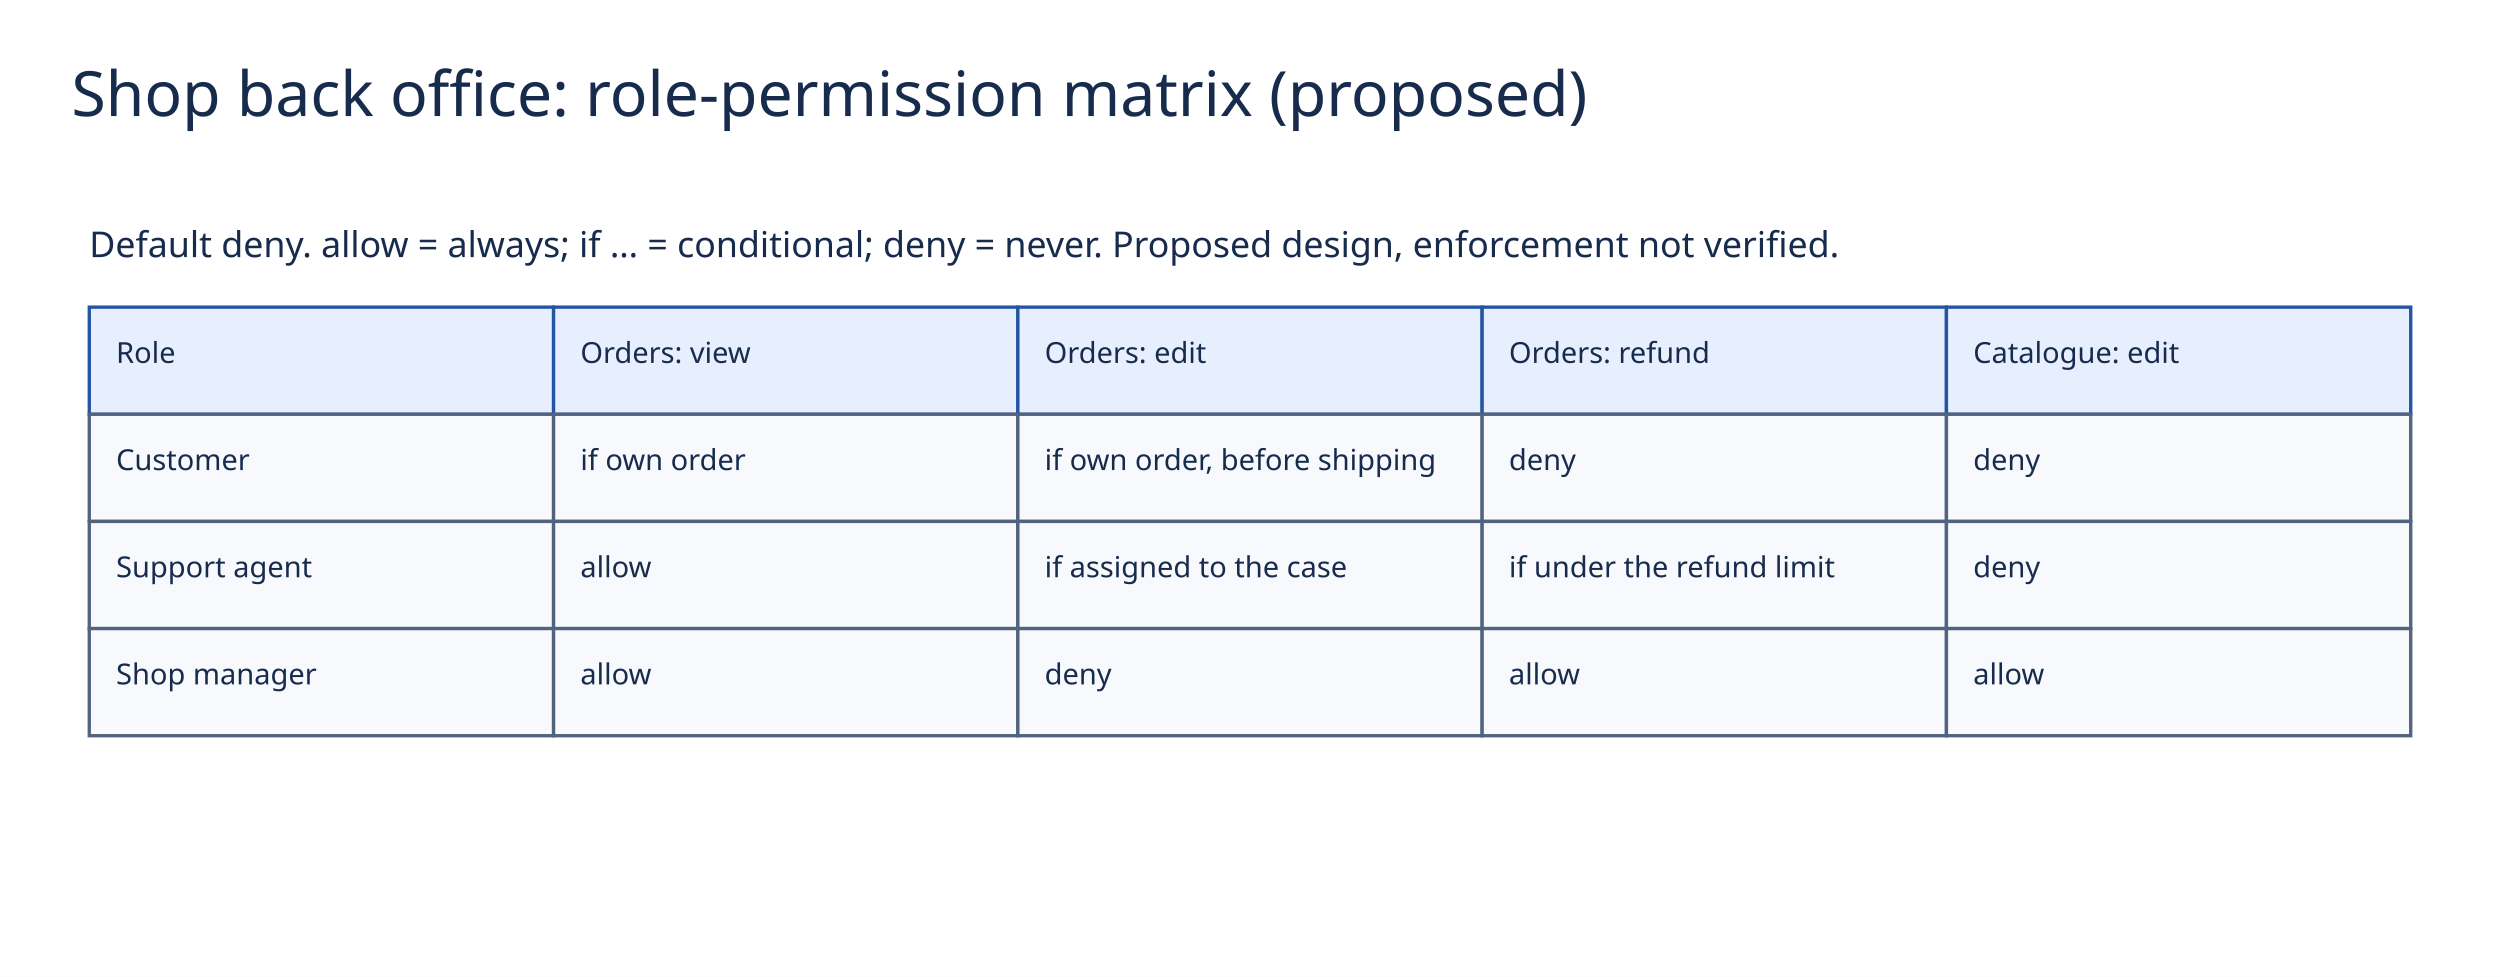
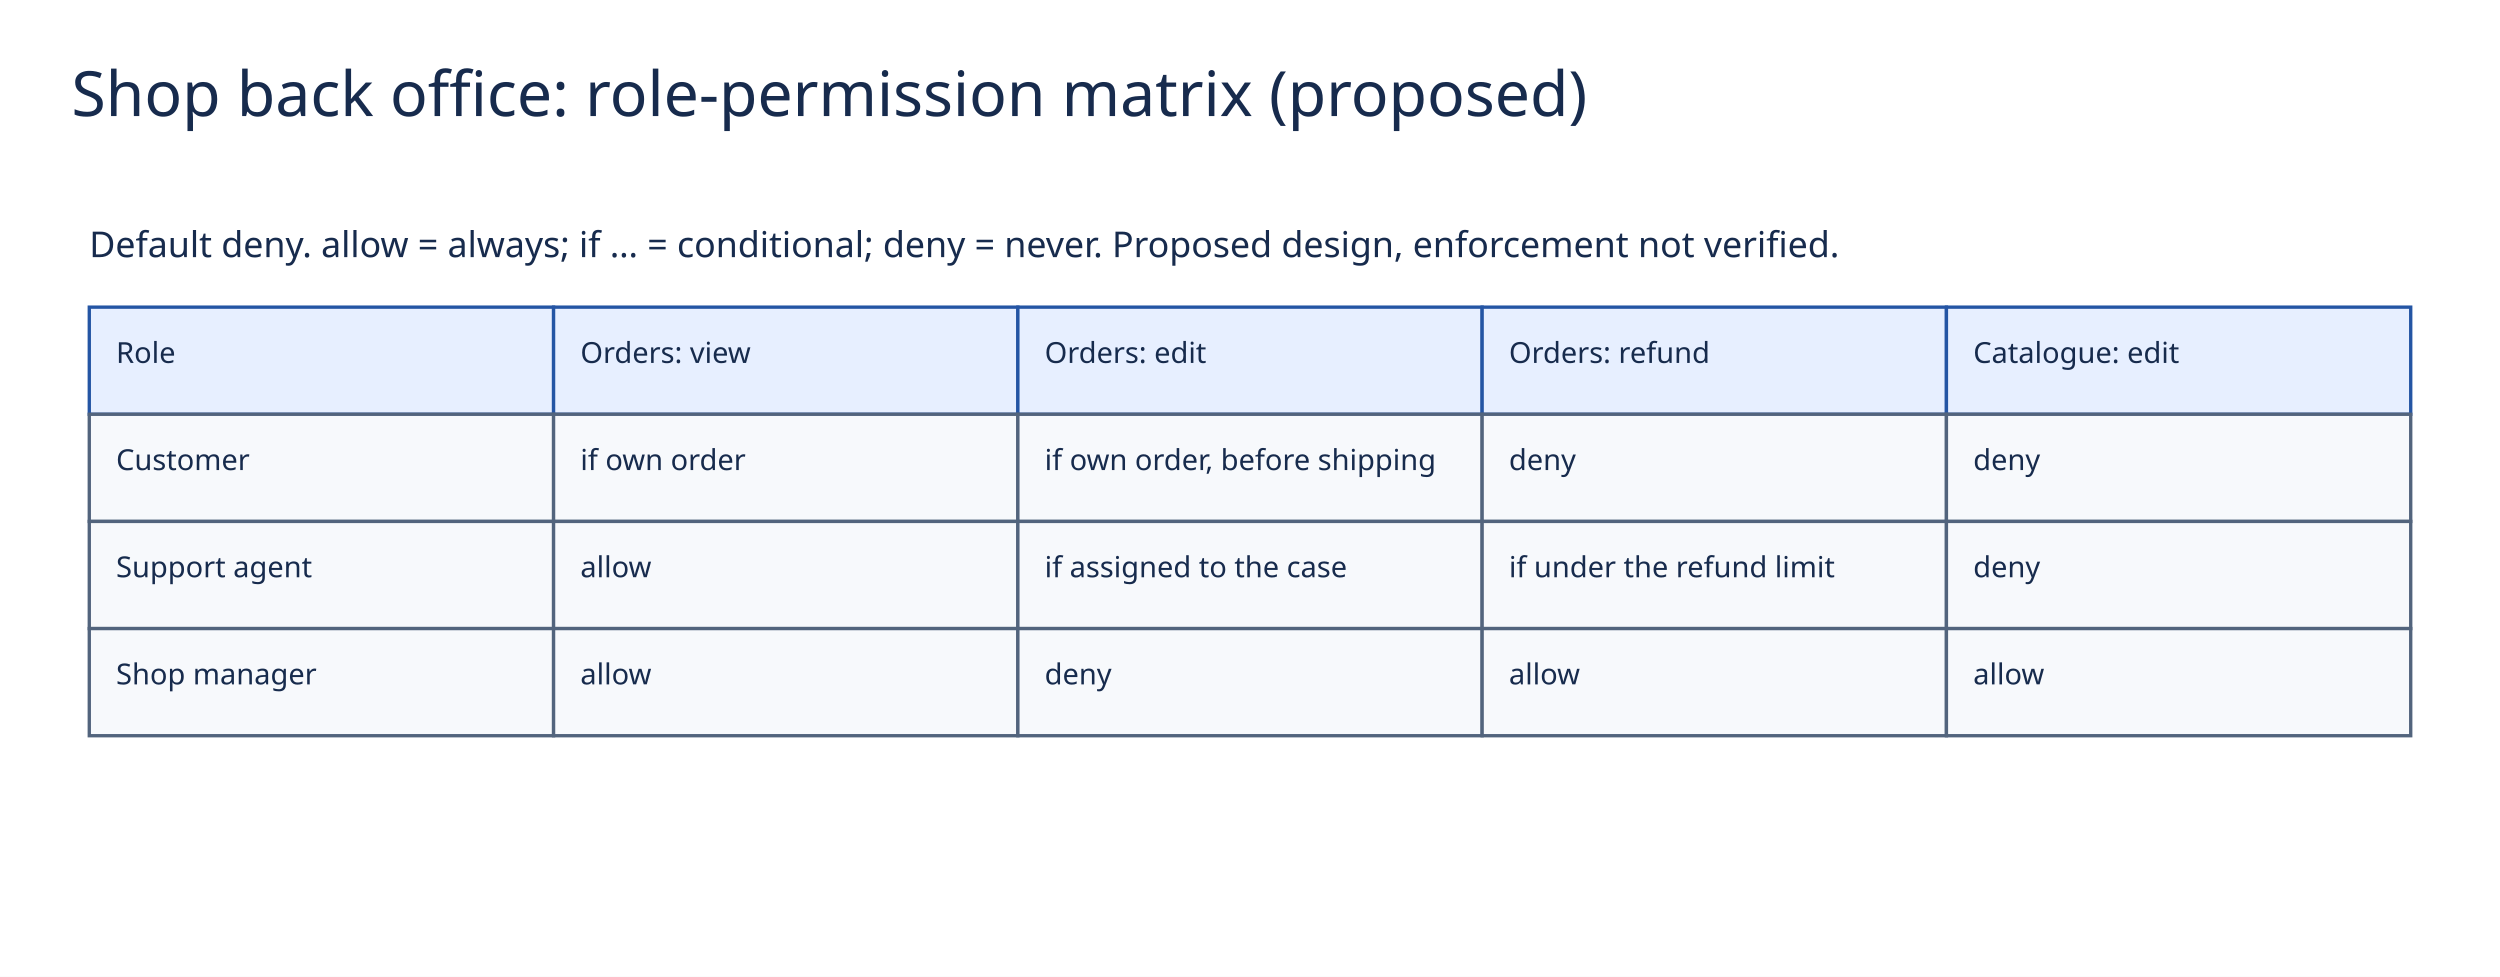
<svg xmlns="http://www.w3.org/2000/svg" viewBox="0 0 1120 437.6" width="1120" height="437.6" lang="en" role="img" aria-labelledby="f3-en-document-title f3-en-document-desc" data-archatlas="0.1" data-measured-with="pillow">
  <defs />
  <rect width="1120" height="437.6" fill="#ffffff" data-role="canvas" />
  <rect id="f3-en-shape-cell-__acl-r0-c0" data-id="__acl-r0-c0" data-role="cell" data-parent="" data-kind="component" fill="#e7efff" stroke="#2455a4" stroke-width="1.5" data-box="40 137.6 208 48" x="40" y="137.6" width="208" height="48" rx="0" />
  <rect id="f3-en-shape-cell-__acl-r0-c1" data-id="__acl-r0-c1" data-role="cell" data-parent="" data-kind="component" fill="#e7efff" stroke="#2455a4" stroke-width="1.5" data-box="248 137.6 208 48" x="248" y="137.6" width="208" height="48" rx="0" />
  <rect id="f3-en-shape-cell-__acl-r0-c2" data-id="__acl-r0-c2" data-role="cell" data-parent="" data-kind="component" fill="#e7efff" stroke="#2455a4" stroke-width="1.5" data-box="456 137.6 208 48" x="456" y="137.6" width="208" height="48" rx="0" />
  <rect id="f3-en-shape-cell-__acl-r0-c3" data-id="__acl-r0-c3" data-role="cell" data-parent="" data-kind="component" fill="#e7efff" stroke="#2455a4" stroke-width="1.5" data-box="664 137.6 208 48" x="664" y="137.6" width="208" height="48" rx="0" />
  <rect id="f3-en-shape-cell-__acl-r0-c4" data-id="__acl-r0-c4" data-role="cell" data-parent="" data-kind="component" fill="#e7efff" stroke="#2455a4" stroke-width="1.5" data-box="872 137.6 208 48" x="872" y="137.6" width="208" height="48" rx="0" />
  <rect id="f3-en-shape-cell-__acl-r1-c0" data-id="__acl-r1-c0" data-role="cell" data-parent="" data-kind="component" fill="#f7f9fc" stroke="#52647d" stroke-width="1.5" data-box="40 185.6 208 48" x="40" y="185.6" width="208" height="48" rx="0" />
  <rect id="f3-en-shape-cell-__acl-r1-c1" data-id="__acl-r1-c1" data-role="cell" data-parent="" data-kind="component" fill="#f7f9fc" stroke="#52647d" stroke-width="1.5" data-box="248 185.6 208 48" x="248" y="185.6" width="208" height="48" rx="0" />
  <rect id="f3-en-shape-cell-__acl-r1-c2" data-id="__acl-r1-c2" data-role="cell" data-parent="" data-kind="component" fill="#f7f9fc" stroke="#52647d" stroke-width="1.5" data-box="456 185.6 208 48" x="456" y="185.6" width="208" height="48" rx="0" />
  <rect id="f3-en-shape-cell-__acl-r1-c3" data-id="__acl-r1-c3" data-role="cell" data-parent="" data-kind="component" fill="#f7f9fc" stroke="#52647d" stroke-width="1.5" data-box="664 185.6 208 48" x="664" y="185.6" width="208" height="48" rx="0" />
  <rect id="f3-en-shape-cell-__acl-r1-c4" data-id="__acl-r1-c4" data-role="cell" data-parent="" data-kind="component" fill="#f7f9fc" stroke="#52647d" stroke-width="1.5" data-box="872 185.6 208 48" x="872" y="185.6" width="208" height="48" rx="0" />
  <rect id="f3-en-shape-cell-__acl-r2-c0" data-id="__acl-r2-c0" data-role="cell" data-parent="" data-kind="component" fill="#f7f9fc" stroke="#52647d" stroke-width="1.5" data-box="40 233.6 208 48" x="40" y="233.6" width="208" height="48" rx="0" />
  <rect id="f3-en-shape-cell-__acl-r2-c1" data-id="__acl-r2-c1" data-role="cell" data-parent="" data-kind="component" fill="#f7f9fc" stroke="#52647d" stroke-width="1.5" data-box="248 233.6 208 48" x="248" y="233.6" width="208" height="48" rx="0" />
  <rect id="f3-en-shape-cell-__acl-r2-c2" data-id="__acl-r2-c2" data-role="cell" data-parent="" data-kind="component" fill="#f7f9fc" stroke="#52647d" stroke-width="1.5" data-box="456 233.6 208 48" x="456" y="233.6" width="208" height="48" rx="0" />
  <rect id="f3-en-shape-cell-__acl-r2-c3" data-id="__acl-r2-c3" data-role="cell" data-parent="" data-kind="component" fill="#f7f9fc" stroke="#52647d" stroke-width="1.5" data-box="664 233.6 208 48" x="664" y="233.6" width="208" height="48" rx="0" />
  <rect id="f3-en-shape-cell-__acl-r2-c4" data-id="__acl-r2-c4" data-role="cell" data-parent="" data-kind="component" fill="#f7f9fc" stroke="#52647d" stroke-width="1.5" data-box="872 233.6 208 48" x="872" y="233.6" width="208" height="48" rx="0" />
  <rect id="f3-en-shape-cell-__acl-r3-c0" data-id="__acl-r3-c0" data-role="cell" data-parent="" data-kind="component" fill="#f7f9fc" stroke="#52647d" stroke-width="1.5" data-box="40 281.6 208 48" x="40" y="281.6" width="208" height="48" rx="0" />
  <rect id="f3-en-shape-cell-__acl-r3-c1" data-id="__acl-r3-c1" data-role="cell" data-parent="" data-kind="component" fill="#f7f9fc" stroke="#52647d" stroke-width="1.5" data-box="248 281.6 208 48" x="248" y="281.6" width="208" height="48" rx="0" />
  <rect id="f3-en-shape-cell-__acl-r3-c2" data-id="__acl-r3-c2" data-role="cell" data-parent="" data-kind="component" fill="#f7f9fc" stroke="#52647d" stroke-width="1.5" data-box="456 281.6 208 48" x="456" y="281.6" width="208" height="48" rx="0" />
  <rect id="f3-en-shape-cell-__acl-r3-c3" data-id="__acl-r3-c3" data-role="cell" data-parent="" data-kind="component" fill="#f7f9fc" stroke="#52647d" stroke-width="1.5" data-box="664 281.6 208 48" x="664" y="281.6" width="208" height="48" rx="0" />
  <rect id="f3-en-shape-cell-__acl-r3-c4" data-id="__acl-r3-c4" data-role="cell" data-parent="" data-kind="component" fill="#f7f9fc" stroke="#52647d" stroke-width="1.5" data-box="872 281.6 208 48" x="872" y="281.6" width="208" height="48" rx="0" />
  <text id="f3-en-text-title-figure-title" data-id="figure-title" data-role="title" data-owner="" x="32" y="52" data-source="Shop back office: role-permission matrix (proposed)" font-size="28" font-family="&quot;Noto Sans CJK SC&quot;, &quot;Source Han Sans SC&quot;, &quot;PingFang SC&quot;, &quot;Microsoft YaHei&quot;, &quot;WenQuanYi Zen Hei&quot;, &quot;Noto Sans&quot;, &quot;DejaVu Sans&quot;, &quot;Liberation Sans&quot;, sans-serif" text-anchor="start" fill="#172b4d" data-text-box="32 24 679.062 39.2">
    <tspan x="32" y="52">
-       <tspan font-family="Noto Sans">Shop back office: role-permission matrix (proposed)</tspan>
+       <tspan font-family="Noto Sans" x="32">Shop</tspan>
+       <tspan font-family="Noto Sans" x="98.828"> </tspan>
+       <tspan font-family="Noto Sans" x="106.109">back</tspan>
+       <tspan font-family="Noto Sans" x="167.422"> </tspan>
+       <tspan font-family="Noto Sans" x="174.703">office:</tspan>
+       <tspan font-family="Noto Sans" x="254.859"> </tspan>
+       <tspan font-family="Noto Sans" x="262.141">role-permission</tspan>
+       <tspan font-family="Noto Sans" x="468.359"> </tspan>
+       <tspan font-family="Noto Sans" x="475.641">matrix</tspan>
+       <tspan font-family="Noto Sans" x="561.234"> </tspan>
+       <tspan font-family="Noto Sans" x="568.516">(proposed)</tspan>
    </tspan>
  </text>
  <text id="f3-en-text-table-title-acl-title" data-id="acl-title" data-role="table-title" data-owner="" x="40" y="115.2" data-source="Default deny. allow = always; if … = conditional; deny = never. Proposed design, enforcement not verified." font-size="16" font-family="&quot;Noto Sans CJK SC&quot;, &quot;Source Han Sans SC&quot;, &quot;PingFang SC&quot;, &quot;Microsoft YaHei&quot;, &quot;WenQuanYi Zen Hei&quot;, &quot;Noto Sans&quot;, &quot;DejaVu Sans&quot;, &quot;Liberation Sans&quot;, sans-serif" text-anchor="start" fill="#172b4d" data-text-box="40 99.2 784.031 22.4">
    <tspan x="40" y="115.2">
-       <tspan font-family="Noto Sans">Default deny. allow = always; if … = conditional; deny = never. Proposed design, enforcement not verified.</tspan>
+       <tspan font-family="Noto Sans" x="40">Default</tspan>
+       <tspan font-family="Noto Sans" x="94.984"> </tspan>
+       <tspan font-family="Noto Sans" x="99.141">deny.</tspan>
+       <tspan font-family="Noto Sans" x="139.703"> </tspan>
+       <tspan font-family="Noto Sans" x="143.859">allow</tspan>
+       <tspan font-family="Noto Sans" x="183.031"> </tspan>
+       <tspan font-family="Noto Sans" x="187.188">=</tspan>
+       <tspan font-family="Noto Sans" x="196.344"> </tspan>
+       <tspan font-family="Noto Sans" x="200.5">always;</tspan>
+       <tspan font-family="Noto Sans" x="255.234"> </tspan>
+       <tspan font-family="Noto Sans" x="259.391">if</tspan>
+       <tspan font-family="Noto Sans" x="269.016"> </tspan>
+       <tspan font-family="Noto Sans" x="273.172">…</tspan>
+       <tspan font-family="Noto Sans" x="285.828"> </tspan>
+       <tspan font-family="Noto Sans" x="289.984">=</tspan>
+       <tspan font-family="Noto Sans" x="299.141"> </tspan>
+       <tspan font-family="Noto Sans" x="303.297">conditional;</tspan>
+       <tspan font-family="Noto Sans" x="391.391"> </tspan>
+       <tspan font-family="Noto Sans" x="395.547">deny</tspan>
+       <tspan font-family="Noto Sans" x="432.469"> </tspan>
+       <tspan font-family="Noto Sans" x="436.625">=</tspan>
+       <tspan font-family="Noto Sans" x="445.781"> </tspan>
+       <tspan font-family="Noto Sans" x="449.938">never.</tspan>
+       <tspan font-family="Noto Sans" x="494.031"> </tspan>
+       <tspan font-family="Noto Sans" x="498.188">Proposed</tspan>
+       <tspan font-family="Noto Sans" x="569.922"> </tspan>
+       <tspan font-family="Noto Sans" x="574.078">design,</tspan>
+       <tspan font-family="Noto Sans" x="628.75"> </tspan>
+       <tspan font-family="Noto Sans" x="632.906">enforcement</tspan>
+       <tspan font-family="Noto Sans" x="729.688"> </tspan>
+       <tspan font-family="Noto Sans" x="733.844">not</tspan>
+       <tspan font-family="Noto Sans" x="759.203"> </tspan>
+       <tspan font-family="Noto Sans" x="763.359">verified.</tspan>
    </tspan>
  </text>
  <text id="f3-en-text-cell-text-__acl-r0-c0-text" data-id="__acl-r0-c0-text" data-role="cell-text" data-owner="__acl-r0-c0" x="52" y="162.6" data-source="Role" font-size="13" font-family="&quot;Noto Sans CJK SC&quot;, &quot;Source Han Sans SC&quot;, &quot;PingFang SC&quot;, &quot;Microsoft YaHei&quot;, &quot;WenQuanYi Zen Hei&quot;, &quot;Noto Sans&quot;, &quot;DejaVu Sans&quot;, &quot;Liberation Sans&quot;, sans-serif" text-anchor="start" fill="#172b4d" data-text-box="52 149.6 26.641 18.2">
    <tspan x="52" y="162.6">
-       <tspan font-family="Noto Sans">Role</tspan>
+       <tspan font-family="Noto Sans" x="52">Role</tspan>
    </tspan>
  </text>
  <text id="f3-en-text-cell-text-__acl-r0-c1-text" data-id="__acl-r0-c1-text" data-role="cell-text" data-owner="__acl-r0-c1" x="260" y="162.6" data-source="Orders: view" font-size="13" font-family="&quot;Noto Sans CJK SC&quot;, &quot;Source Han Sans SC&quot;, &quot;PingFang SC&quot;, &quot;Microsoft YaHei&quot;, &quot;WenQuanYi Zen Hei&quot;, &quot;Noto Sans&quot;, &quot;DejaVu Sans&quot;, &quot;Liberation Sans&quot;, sans-serif" text-anchor="start" fill="#172b4d" data-text-box="260 149.6 76.312 18.2">
    <tspan x="260" y="162.6">
-       <tspan font-family="Noto Sans">Orders: view</tspan>
+       <tspan font-family="Noto Sans" x="260">Orders:</tspan>
+       <tspan font-family="Noto Sans" x="305.688"> </tspan>
+       <tspan font-family="Noto Sans" x="309.062">view</tspan>
    </tspan>
  </text>
  <text id="f3-en-text-cell-text-__acl-r0-c2-text" data-id="__acl-r0-c2-text" data-role="cell-text" data-owner="__acl-r0-c2" x="468" y="162.6" data-source="Orders: edit" font-size="13" font-family="&quot;Noto Sans CJK SC&quot;, &quot;Source Han Sans SC&quot;, &quot;PingFang SC&quot;, &quot;Microsoft YaHei&quot;, &quot;WenQuanYi Zen Hei&quot;, &quot;Noto Sans&quot;, &quot;DejaVu Sans&quot;, &quot;Liberation Sans&quot;, sans-serif" text-anchor="start" fill="#172b4d" data-text-box="468 149.6 72.438 18.2">
    <tspan x="468" y="162.6">
-       <tspan font-family="Noto Sans">Orders: edit</tspan>
+       <tspan font-family="Noto Sans" x="468">Orders:</tspan>
+       <tspan font-family="Noto Sans" x="513.688"> </tspan>
+       <tspan font-family="Noto Sans" x="517.062">edit</tspan>
    </tspan>
  </text>
  <text id="f3-en-text-cell-text-__acl-r0-c3-text" data-id="__acl-r0-c3-text" data-role="cell-text" data-owner="__acl-r0-c3" x="676" y="162.6" data-source="Orders: refund" font-size="13" font-family="&quot;Noto Sans CJK SC&quot;, &quot;Source Han Sans SC&quot;, &quot;PingFang SC&quot;, &quot;Microsoft YaHei&quot;, &quot;WenQuanYi Zen Hei&quot;, &quot;Noto Sans&quot;, &quot;DejaVu Sans&quot;, &quot;Liberation Sans&quot;, sans-serif" text-anchor="start" fill="#172b4d" data-text-box="676 149.6 90.031 18.2">
    <tspan x="676" y="162.6">
-       <tspan font-family="Noto Sans">Orders: refund</tspan>
+       <tspan font-family="Noto Sans" x="676">Orders:</tspan>
+       <tspan font-family="Noto Sans" x="721.688"> </tspan>
+       <tspan font-family="Noto Sans" x="725.062">refund</tspan>
    </tspan>
  </text>
  <text id="f3-en-text-cell-text-__acl-r0-c4-text" data-id="__acl-r0-c4-text" data-role="cell-text" data-owner="__acl-r0-c4" x="884" y="162.6" data-source="Catalogue: edit" font-size="13" font-family="&quot;Noto Sans CJK SC&quot;, &quot;Source Han Sans SC&quot;, &quot;PingFang SC&quot;, &quot;Microsoft YaHei&quot;, &quot;WenQuanYi Zen Hei&quot;, &quot;Noto Sans&quot;, &quot;DejaVu Sans&quot;, &quot;Liberation Sans&quot;, sans-serif" text-anchor="start" fill="#172b4d" data-text-box="884 149.6 92.312 18.2">
    <tspan x="884" y="162.6">
-       <tspan font-family="Noto Sans">Catalogue: edit</tspan>
+       <tspan font-family="Noto Sans" x="884">Catalogue:</tspan>
+       <tspan font-family="Noto Sans" x="949.562"> </tspan>
+       <tspan font-family="Noto Sans" x="952.938">edit</tspan>
    </tspan>
  </text>
  <text id="f3-en-text-cell-text-__acl-r1-c0-text" data-id="__acl-r1-c0-text" data-role="cell-text" data-owner="__acl-r1-c0" x="52" y="210.6" data-source="Customer" font-size="13" font-family="&quot;Noto Sans CJK SC&quot;, &quot;Source Han Sans SC&quot;, &quot;PingFang SC&quot;, &quot;Microsoft YaHei&quot;, &quot;WenQuanYi Zen Hei&quot;, &quot;Noto Sans&quot;, &quot;DejaVu Sans&quot;, &quot;Liberation Sans&quot;, sans-serif" text-anchor="start" fill="#172b4d" data-text-box="52 197.6 59.891 18.2">
    <tspan x="52" y="210.6">
-       <tspan font-family="Noto Sans">Customer</tspan>
+       <tspan font-family="Noto Sans" x="52">Customer</tspan>
    </tspan>
  </text>
  <text id="f3-en-text-cell-text-__acl-r1-c1-text" data-id="__acl-r1-c1-text" data-role="cell-text" data-owner="__acl-r1-c1" x="260" y="210.6" data-source="if own order" font-size="13" font-family="&quot;Noto Sans CJK SC&quot;, &quot;Source Han Sans SC&quot;, &quot;PingFang SC&quot;, &quot;Microsoft YaHei&quot;, &quot;WenQuanYi Zen Hei&quot;, &quot;Noto Sans&quot;, &quot;DejaVu Sans&quot;, &quot;Liberation Sans&quot;, sans-serif" text-anchor="start" fill="#172b4d" data-text-box="260 197.6 74.094 18.2">
    <tspan x="260" y="210.6">
-       <tspan font-family="Noto Sans">if own order</tspan>
+       <tspan font-family="Noto Sans" x="260">if</tspan>
+       <tspan font-family="Noto Sans" x="267.828"> </tspan>
+       <tspan font-family="Noto Sans" x="271.203">own</tspan>
+       <tspan font-family="Noto Sans" x="297.047"> </tspan>
+       <tspan font-family="Noto Sans" x="300.422">order</tspan>
    </tspan>
  </text>
  <text id="f3-en-text-cell-text-__acl-r1-c2-text" data-id="__acl-r1-c2-text" data-role="cell-text" data-owner="__acl-r1-c2" x="468" y="210.6" data-source="if own order, before shipping" font-size="13" font-family="&quot;Noto Sans CJK SC&quot;, &quot;Source Han Sans SC&quot;, &quot;PingFang SC&quot;, &quot;Microsoft YaHei&quot;, &quot;WenQuanYi Zen Hei&quot;, &quot;Noto Sans&quot;, &quot;DejaVu Sans&quot;, &quot;Liberation Sans&quot;, sans-serif" text-anchor="start" fill="#172b4d" data-text-box="468 197.6 175.359 18.2">
    <tspan x="468" y="210.6">
-       <tspan font-family="Noto Sans">if own order, before shipping</tspan>
+       <tspan font-family="Noto Sans" x="468">if</tspan>
+       <tspan font-family="Noto Sans" x="475.828"> </tspan>
+       <tspan font-family="Noto Sans" x="479.203">own</tspan>
+       <tspan font-family="Noto Sans" x="505.047"> </tspan>
+       <tspan font-family="Noto Sans" x="508.422">order,</tspan>
+       <tspan font-family="Noto Sans" x="543.5"> </tspan>
+       <tspan font-family="Noto Sans" x="546.875">before</tspan>
+       <tspan font-family="Noto Sans" x="586.969"> </tspan>
+       <tspan font-family="Noto Sans" x="590.344">shipping</tspan>
    </tspan>
  </text>
  <text id="f3-en-text-cell-text-__acl-r1-c3-text" data-id="__acl-r1-c3-text" data-role="cell-text" data-owner="__acl-r1-c3" x="676" y="210.6" data-source="deny" font-size="13" font-family="&quot;Noto Sans CJK SC&quot;, &quot;Source Han Sans SC&quot;, &quot;PingFang SC&quot;, &quot;Microsoft YaHei&quot;, &quot;WenQuanYi Zen Hei&quot;, &quot;Noto Sans&quot;, &quot;DejaVu Sans&quot;, &quot;Liberation Sans&quot;, sans-serif" text-anchor="start" fill="#172b4d" data-text-box="676 197.6 29.984 18.2">
    <tspan x="676" y="210.6">
-       <tspan font-family="Noto Sans">deny</tspan>
+       <tspan font-family="Noto Sans" x="676">deny</tspan>
    </tspan>
  </text>
  <text id="f3-en-text-cell-text-__acl-r1-c4-text" data-id="__acl-r1-c4-text" data-role="cell-text" data-owner="__acl-r1-c4" x="884" y="210.6" data-source="deny" font-size="13" font-family="&quot;Noto Sans CJK SC&quot;, &quot;Source Han Sans SC&quot;, &quot;PingFang SC&quot;, &quot;Microsoft YaHei&quot;, &quot;WenQuanYi Zen Hei&quot;, &quot;Noto Sans&quot;, &quot;DejaVu Sans&quot;, &quot;Liberation Sans&quot;, sans-serif" text-anchor="start" fill="#172b4d" data-text-box="884 197.6 29.984 18.2">
    <tspan x="884" y="210.6">
-       <tspan font-family="Noto Sans">deny</tspan>
+       <tspan font-family="Noto Sans" x="884">deny</tspan>
    </tspan>
  </text>
  <text id="f3-en-text-cell-text-__acl-r2-c0-text" data-id="__acl-r2-c0-text" data-role="cell-text" data-owner="__acl-r2-c0" x="52" y="258.6" data-source="Support agent" font-size="13" font-family="&quot;Noto Sans CJK SC&quot;, &quot;Source Han Sans SC&quot;, &quot;PingFang SC&quot;, &quot;Microsoft YaHei&quot;, &quot;WenQuanYi Zen Hei&quot;, &quot;Noto Sans&quot;, &quot;DejaVu Sans&quot;, &quot;Liberation Sans&quot;, sans-serif" text-anchor="start" fill="#172b4d" data-text-box="52 245.6 87.812 18.2">
    <tspan x="52" y="258.6">
-       <tspan font-family="Noto Sans">Support agent</tspan>
+       <tspan font-family="Noto Sans" x="52">Support</tspan>
+       <tspan font-family="Noto Sans" x="101.094"> </tspan>
+       <tspan font-family="Noto Sans" x="104.469">agent</tspan>
    </tspan>
  </text>
  <text id="f3-en-text-cell-text-__acl-r2-c1-text" data-id="__acl-r2-c1-text" data-role="cell-text" data-owner="__acl-r2-c1" x="260" y="258.6" data-source="allow" font-size="13" font-family="&quot;Noto Sans CJK SC&quot;, &quot;Source Han Sans SC&quot;, &quot;PingFang SC&quot;, &quot;Microsoft YaHei&quot;, &quot;WenQuanYi Zen Hei&quot;, &quot;Noto Sans&quot;, &quot;DejaVu Sans&quot;, &quot;Liberation Sans&quot;, sans-serif" text-anchor="start" fill="#172b4d" data-text-box="260 245.6 31.828 18.2">
    <tspan x="260" y="258.6">
-       <tspan font-family="Noto Sans">allow</tspan>
+       <tspan font-family="Noto Sans" x="260">allow</tspan>
    </tspan>
  </text>
  <text id="f3-en-text-cell-text-__acl-r2-c2-text" data-id="__acl-r2-c2-text" data-role="cell-text" data-owner="__acl-r2-c2" x="468" y="258.6" data-source="if assigned to the case" font-size="13" font-family="&quot;Noto Sans CJK SC&quot;, &quot;Source Han Sans SC&quot;, &quot;PingFang SC&quot;, &quot;Microsoft YaHei&quot;, &quot;WenQuanYi Zen Hei&quot;, &quot;Noto Sans&quot;, &quot;DejaVu Sans&quot;, &quot;Liberation Sans&quot;, sans-serif" text-anchor="start" fill="#172b4d" data-text-box="468 245.6 135.5 18.2">
    <tspan x="468" y="258.6">
-       <tspan font-family="Noto Sans">if assigned to the case</tspan>
+       <tspan font-family="Noto Sans" x="468">if</tspan>
+       <tspan font-family="Noto Sans" x="475.828"> </tspan>
+       <tspan font-family="Noto Sans" x="479.203">assigned</tspan>
+       <tspan font-family="Noto Sans" x="533.688"> </tspan>
+       <tspan font-family="Noto Sans" x="537.062">to</tspan>
+       <tspan font-family="Noto Sans" x="549.609"> </tspan>
+       <tspan font-family="Noto Sans" x="552.984">the</tspan>
+       <tspan font-family="Noto Sans" x="573.031"> </tspan>
+       <tspan font-family="Noto Sans" x="576.406">case</tspan>
    </tspan>
  </text>
  <text id="f3-en-text-cell-text-__acl-r2-c3-text" data-id="__acl-r2-c3-text" data-role="cell-text" data-owner="__acl-r2-c3" x="676" y="258.6" data-source="if under the refund limit" font-size="13" font-family="&quot;Noto Sans CJK SC&quot;, &quot;Source Han Sans SC&quot;, &quot;PingFang SC&quot;, &quot;Microsoft YaHei&quot;, &quot;WenQuanYi Zen Hei&quot;, &quot;Noto Sans&quot;, &quot;DejaVu Sans&quot;, &quot;Liberation Sans&quot;, sans-serif" text-anchor="start" fill="#172b4d" data-text-box="676 245.6 146.031 18.2">
    <tspan x="676" y="258.6">
-       <tspan font-family="Noto Sans">if under the refund limit</tspan>
+       <tspan font-family="Noto Sans" x="676">if</tspan>
+       <tspan font-family="Noto Sans" x="683.828"> </tspan>
+       <tspan font-family="Noto Sans" x="687.203">under</tspan>
+       <tspan font-family="Noto Sans" x="723.969"> </tspan>
+       <tspan font-family="Noto Sans" x="727.344">the</tspan>
+       <tspan font-family="Noto Sans" x="747.391"> </tspan>
+       <tspan font-family="Noto Sans" x="750.766">refund</tspan>
+       <tspan font-family="Noto Sans" x="791.734"> </tspan>
+       <tspan font-family="Noto Sans" x="795.109">limit</tspan>
    </tspan>
  </text>
  <text id="f3-en-text-cell-text-__acl-r2-c4-text" data-id="__acl-r2-c4-text" data-role="cell-text" data-owner="__acl-r2-c4" x="884" y="258.6" data-source="deny" font-size="13" font-family="&quot;Noto Sans CJK SC&quot;, &quot;Source Han Sans SC&quot;, &quot;PingFang SC&quot;, &quot;Microsoft YaHei&quot;, &quot;WenQuanYi Zen Hei&quot;, &quot;Noto Sans&quot;, &quot;DejaVu Sans&quot;, &quot;Liberation Sans&quot;, sans-serif" text-anchor="start" fill="#172b4d" data-text-box="884 245.6 29.984 18.2">
    <tspan x="884" y="258.6">
-       <tspan font-family="Noto Sans">deny</tspan>
+       <tspan font-family="Noto Sans" x="884">deny</tspan>
    </tspan>
  </text>
  <text id="f3-en-text-cell-text-__acl-r3-c0-text" data-id="__acl-r3-c0-text" data-role="cell-text" data-owner="__acl-r3-c0" x="52" y="306.6" data-source="Shop manager" font-size="13" font-family="&quot;Noto Sans CJK SC&quot;, &quot;Source Han Sans SC&quot;, &quot;PingFang SC&quot;, &quot;Microsoft YaHei&quot;, &quot;WenQuanYi Zen Hei&quot;, &quot;Noto Sans&quot;, &quot;DejaVu Sans&quot;, &quot;Liberation Sans&quot;, sans-serif" text-anchor="start" fill="#172b4d" data-text-box="52 293.6 89.891 18.2">
    <tspan x="52" y="306.6">
-       <tspan font-family="Noto Sans">Shop manager</tspan>
+       <tspan font-family="Noto Sans" x="52">Shop</tspan>
+       <tspan font-family="Noto Sans" x="83.031"> </tspan>
+       <tspan font-family="Noto Sans" x="86.406">manager</tspan>
    </tspan>
  </text>
  <text id="f3-en-text-cell-text-__acl-r3-c1-text" data-id="__acl-r3-c1-text" data-role="cell-text" data-owner="__acl-r3-c1" x="260" y="306.6" data-source="allow" font-size="13" font-family="&quot;Noto Sans CJK SC&quot;, &quot;Source Han Sans SC&quot;, &quot;PingFang SC&quot;, &quot;Microsoft YaHei&quot;, &quot;WenQuanYi Zen Hei&quot;, &quot;Noto Sans&quot;, &quot;DejaVu Sans&quot;, &quot;Liberation Sans&quot;, sans-serif" text-anchor="start" fill="#172b4d" data-text-box="260 293.6 31.828 18.2">
    <tspan x="260" y="306.6">
-       <tspan font-family="Noto Sans">allow</tspan>
+       <tspan font-family="Noto Sans" x="260">allow</tspan>
    </tspan>
  </text>
  <text id="f3-en-text-cell-text-__acl-r3-c2-text" data-id="__acl-r3-c2-text" data-role="cell-text" data-owner="__acl-r3-c2" x="468" y="306.6" data-source="deny" font-size="13" font-family="&quot;Noto Sans CJK SC&quot;, &quot;Source Han Sans SC&quot;, &quot;PingFang SC&quot;, &quot;Microsoft YaHei&quot;, &quot;WenQuanYi Zen Hei&quot;, &quot;Noto Sans&quot;, &quot;DejaVu Sans&quot;, &quot;Liberation Sans&quot;, sans-serif" text-anchor="start" fill="#172b4d" data-text-box="468 293.6 29.984 18.2">
    <tspan x="468" y="306.6">
-       <tspan font-family="Noto Sans">deny</tspan>
+       <tspan font-family="Noto Sans" x="468">deny</tspan>
    </tspan>
  </text>
  <text id="f3-en-text-cell-text-__acl-r3-c3-text" data-id="__acl-r3-c3-text" data-role="cell-text" data-owner="__acl-r3-c3" x="676" y="306.6" data-source="allow" font-size="13" font-family="&quot;Noto Sans CJK SC&quot;, &quot;Source Han Sans SC&quot;, &quot;PingFang SC&quot;, &quot;Microsoft YaHei&quot;, &quot;WenQuanYi Zen Hei&quot;, &quot;Noto Sans&quot;, &quot;DejaVu Sans&quot;, &quot;Liberation Sans&quot;, sans-serif" text-anchor="start" fill="#172b4d" data-text-box="676 293.6 31.828 18.2">
    <tspan x="676" y="306.6">
-       <tspan font-family="Noto Sans">allow</tspan>
+       <tspan font-family="Noto Sans" x="676">allow</tspan>
    </tspan>
  </text>
  <text id="f3-en-text-cell-text-__acl-r3-c4-text" data-id="__acl-r3-c4-text" data-role="cell-text" data-owner="__acl-r3-c4" x="884" y="306.6" data-source="allow" font-size="13" font-family="&quot;Noto Sans CJK SC&quot;, &quot;Source Han Sans SC&quot;, &quot;PingFang SC&quot;, &quot;Microsoft YaHei&quot;, &quot;WenQuanYi Zen Hei&quot;, &quot;Noto Sans&quot;, &quot;DejaVu Sans&quot;, &quot;Liberation Sans&quot;, sans-serif" text-anchor="start" fill="#172b4d" data-text-box="884 293.6 31.828 18.2">
    <tspan x="884" y="306.6">
-       <tspan font-family="Noto Sans">allow</tspan>
+       <tspan font-family="Noto Sans" x="884">allow</tspan>
    </tspan>
  </text>
</svg>
